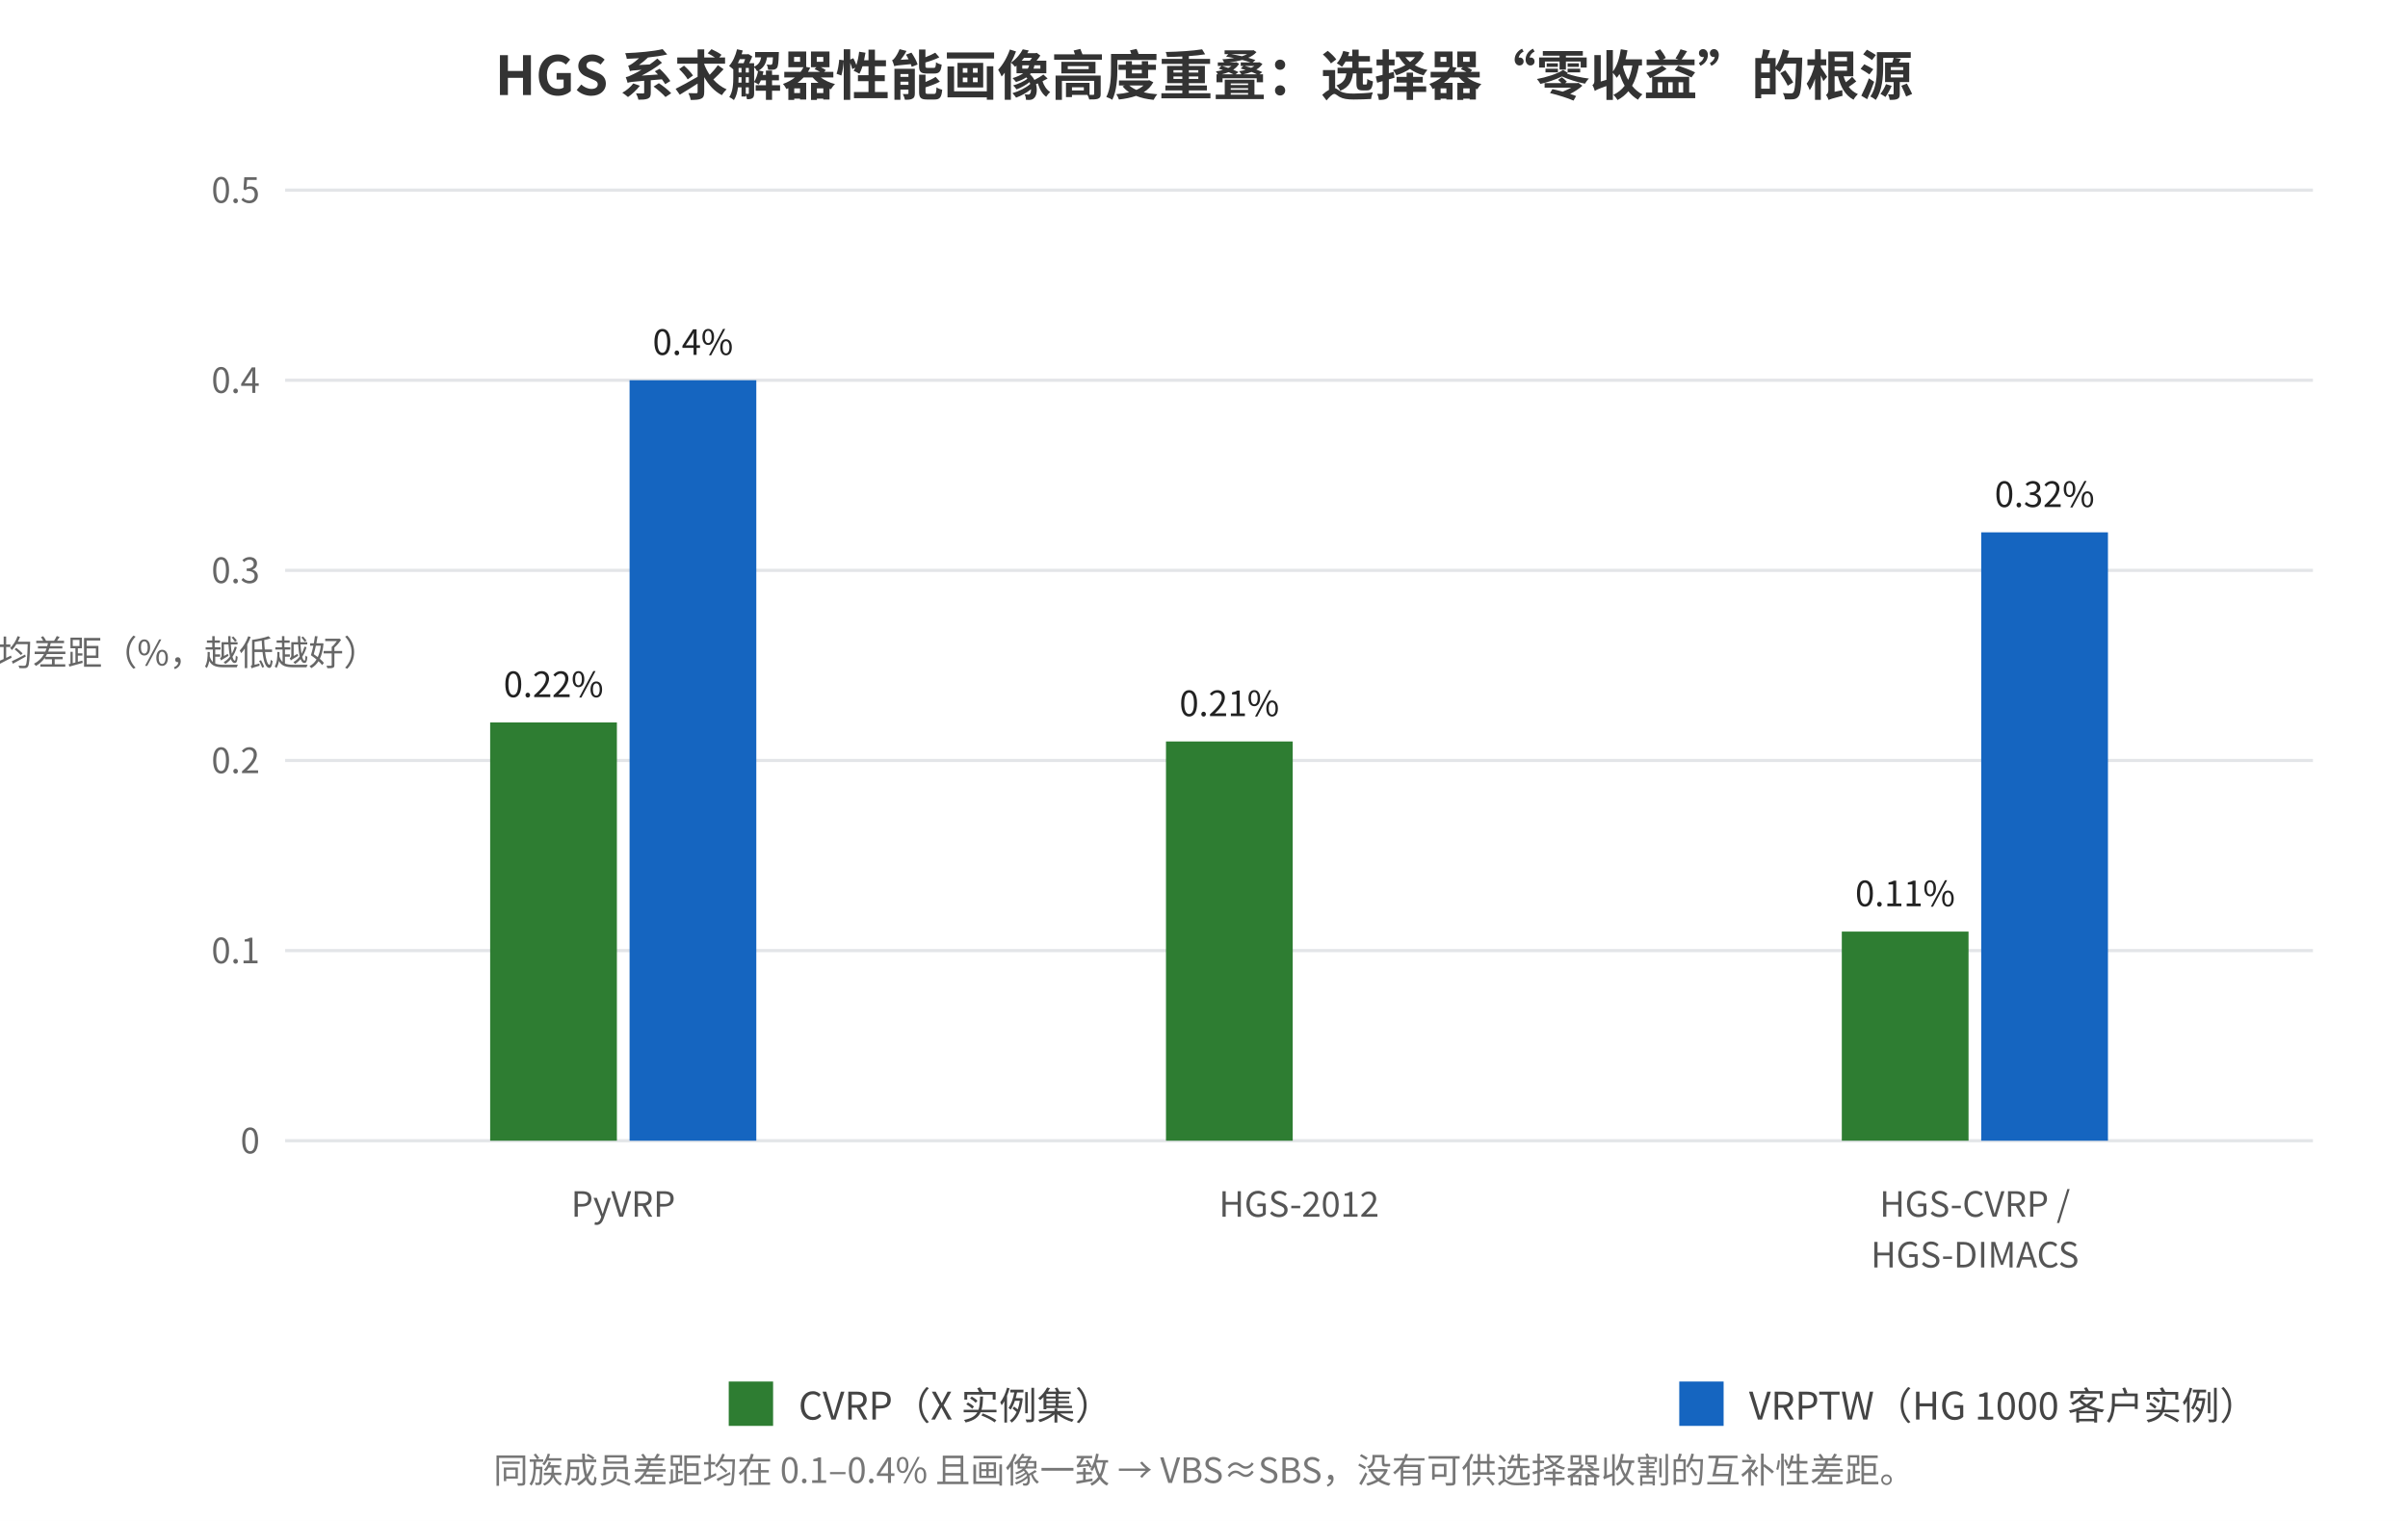
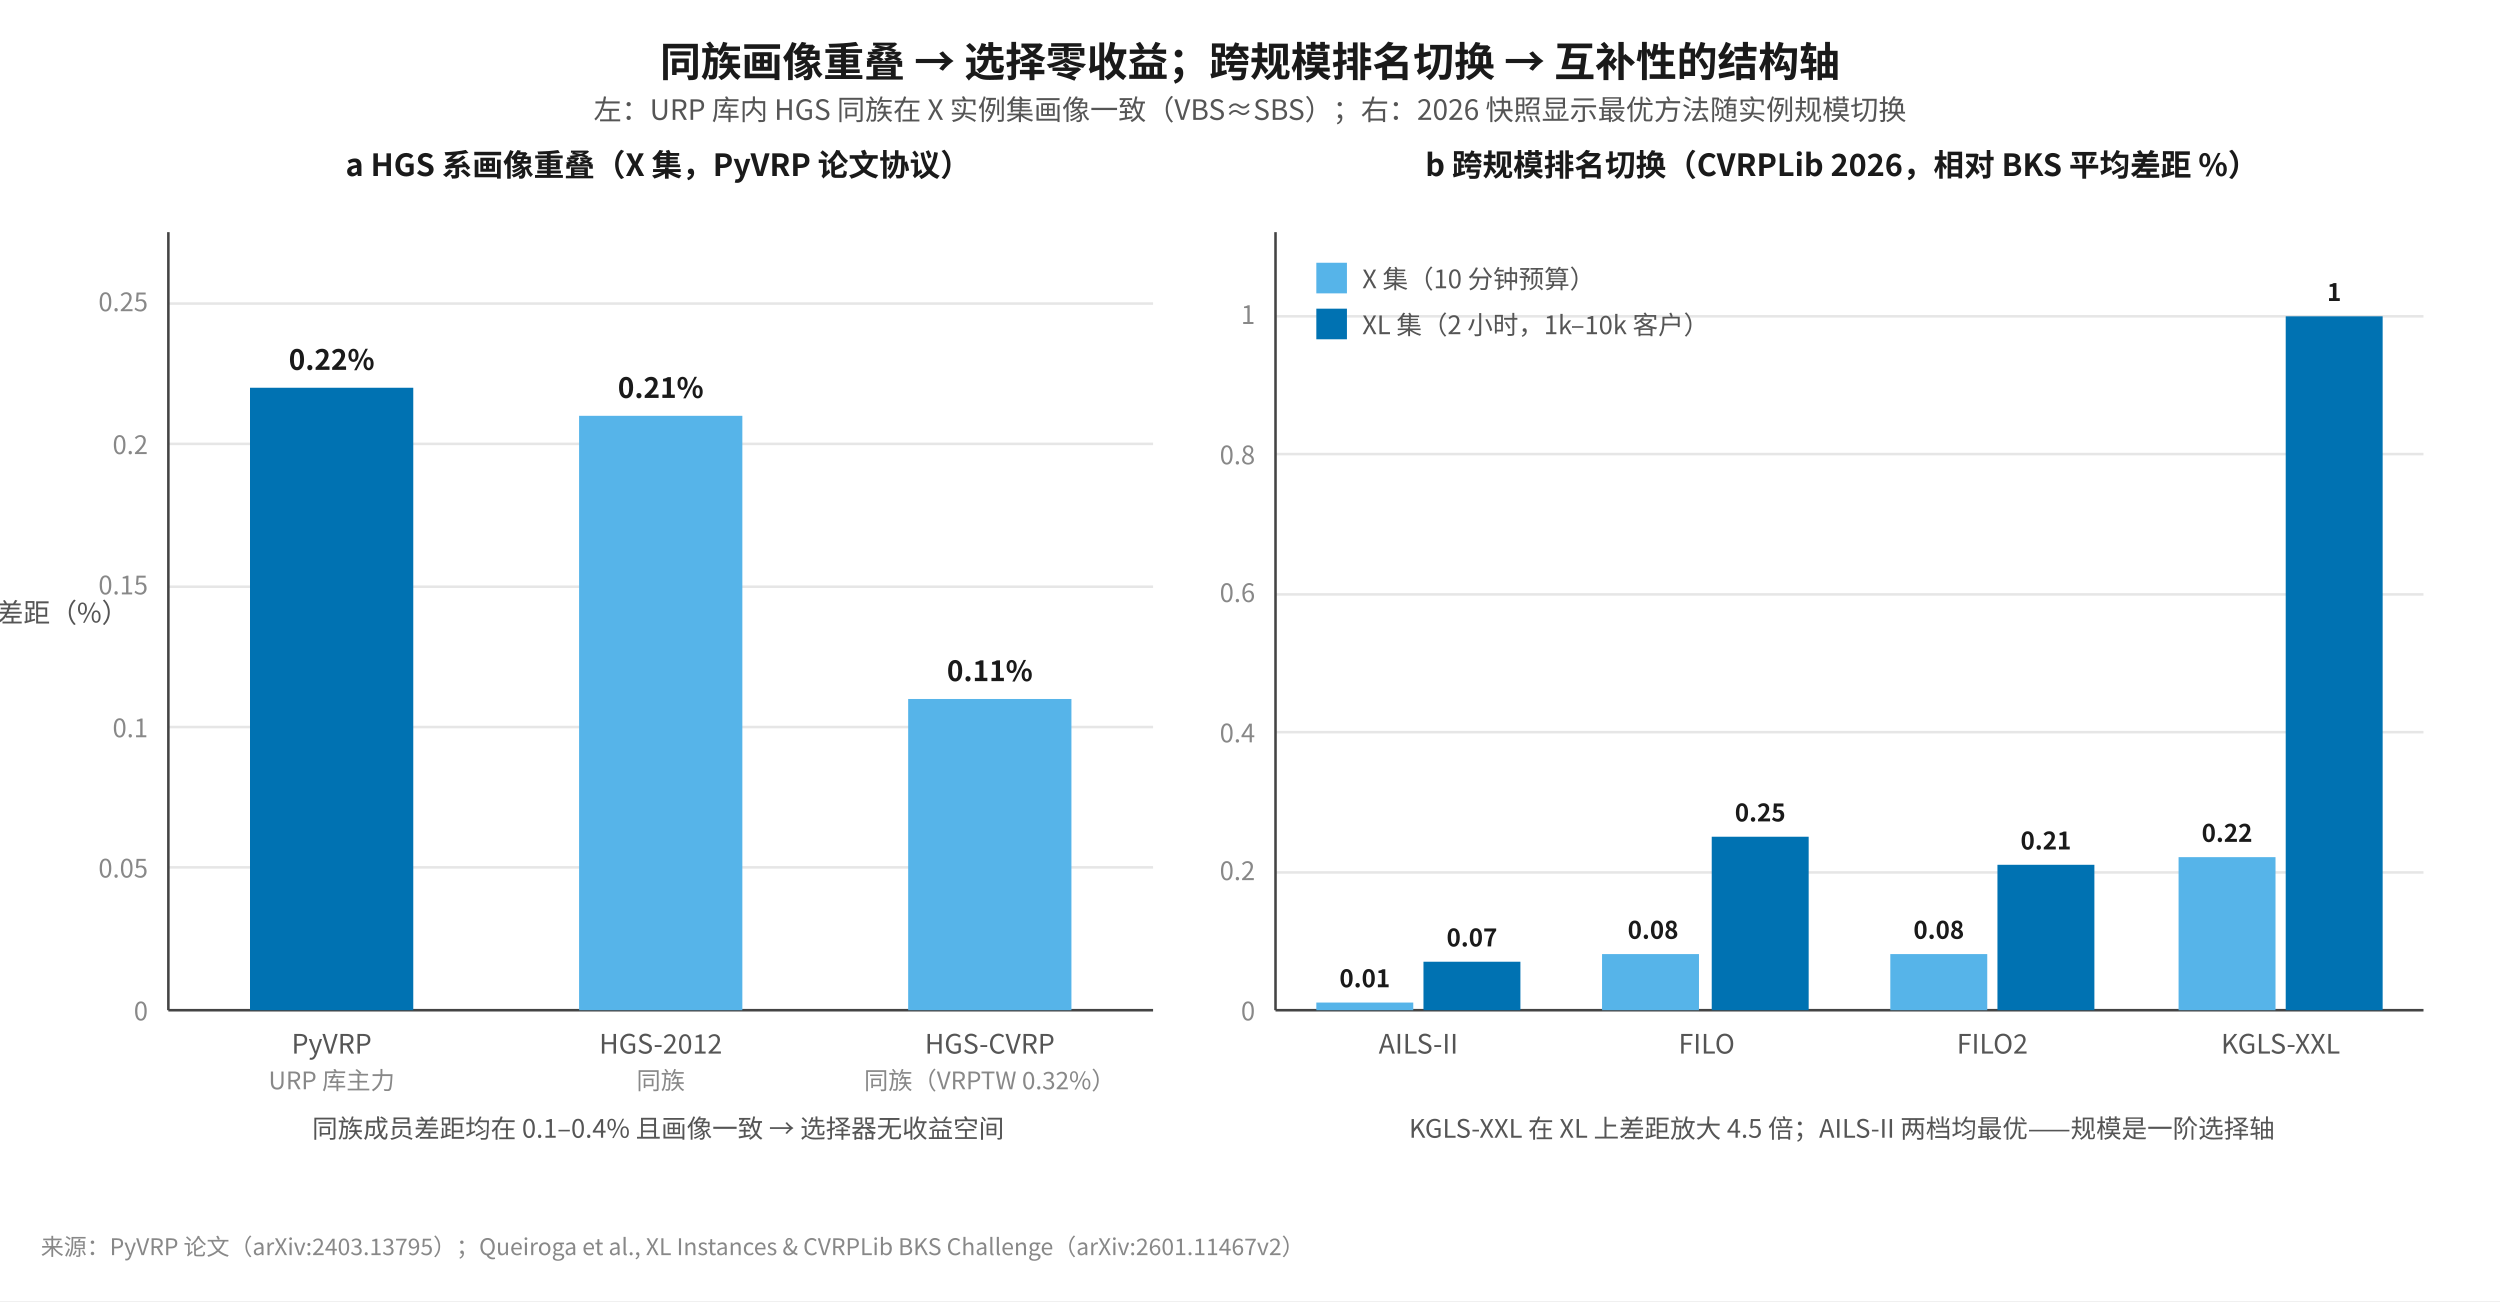
- <svg xmlns="http://www.w3.org/2000/svg" width="760" height="480" viewBox="0 0 760 480">
-   <rect width="760" height="480" fill="#fff" />
-   <text x="380.0" y="30" text-anchor="middle" font-size="17" font-weight="bold" fill="#333" font-family="Noto Sans CJK SC,sans-serif">HGS 系求解器性能画像高度重叠：选择器“零收益”的根源</text>
-   <line x1="90" y1="360.0" x2="730" y2="360.0" stroke="#e3e5e8" />
-   <text x="82.0" y="364.0" text-anchor="end" font-size="11" fill="#666" font-family="Noto Sans CJK SC,sans-serif">0</text>
-   <line x1="90" y1="300.0" x2="730" y2="300.0" stroke="#e3e5e8" />
-   <text x="82.0" y="304.0" text-anchor="end" font-size="11" fill="#666" font-family="Noto Sans CJK SC,sans-serif">0.1</text>
-   <line x1="90" y1="240.0" x2="730" y2="240.0" stroke="#e3e5e8" />
-   <text x="82.0" y="244.0" text-anchor="end" font-size="11" fill="#666" font-family="Noto Sans CJK SC,sans-serif">0.2</text>
-   <line x1="90" y1="180.0" x2="730" y2="180.0" stroke="#e3e5e8" />
-   <text x="82.0" y="184.0" text-anchor="end" font-size="11" fill="#666" font-family="Noto Sans CJK SC,sans-serif">0.3</text>
-   <line x1="90" y1="120.0" x2="730" y2="120.0" stroke="#e3e5e8" />
-   <text x="82.0" y="124.0" text-anchor="end" font-size="11" fill="#666" font-family="Noto Sans CJK SC,sans-serif">0.4</text>
-   <line x1="90" y1="60.0" x2="730" y2="60.0" stroke="#e3e5e8" />
-   <text x="82.0" y="64.0" text-anchor="end" font-size="11" fill="#666" font-family="Noto Sans CJK SC,sans-serif">0.5</text>
-   <text x="30.0" y="210.0" text-anchor="middle" font-size="11" fill="#666" font-family="Noto Sans CJK SC,sans-serif">相对 BKS 平均差距（%，越低越好）</text>
-   <rect x="154.7" y="228.0" width="40" height="132.0" fill="#2E7D32" />
-   <text x="174.7" y="220.0" text-anchor="middle" font-size="11" fill="#222" font-family="Noto Sans CJK SC,sans-serif">0.22%</text>
-   <rect x="198.7" y="120.0" width="40" height="240.0" fill="#1565C0" />
-   <text x="218.7" y="112.0" text-anchor="middle" font-size="11" fill="#222" font-family="Noto Sans CJK SC,sans-serif">0.4%</text>
-   <text x="196.7" y="384.0" text-anchor="middle" font-size="11" fill="#555" font-family="Noto Sans CJK SC,sans-serif">PyVRP</text>
-   <rect x="368.0" y="234.0" width="40" height="126.0" fill="#2E7D32" />
-   <text x="388.0" y="226.0" text-anchor="middle" font-size="11" fill="#222" font-family="Noto Sans CJK SC,sans-serif">0.21%</text>
-   <text x="410.0" y="384.0" text-anchor="middle" font-size="11" fill="#555" font-family="Noto Sans CJK SC,sans-serif">HGS-2012</text>
-   <rect x="581.3" y="294.0" width="40" height="66.0" fill="#2E7D32" />
-   <text x="601.3" y="286.0" text-anchor="middle" font-size="11" fill="#222" font-family="Noto Sans CJK SC,sans-serif">0.11%</text>
-   <rect x="625.3" y="168.0" width="40" height="192.0" fill="#1565C0" />
-   <text x="645.3" y="160.0" text-anchor="middle" font-size="11" fill="#222" font-family="Noto Sans CJK SC,sans-serif">0.32%</text>
-   <text x="623.3" y="384.0" text-anchor="middle" font-size="11" fill="#555" font-family="Noto Sans CJK SC,sans-serif">HGS-CVRP /</text>
-   <text x="623.3" y="400.0" text-anchor="middle" font-size="11" fill="#555" font-family="Noto Sans CJK SC,sans-serif">HGS-DIMACS</text>
-   <rect x="230.0" y="436" width="14" height="14" fill="#2E7D32" />
-   <text x="252.0" y="448.0" text-anchor="start" font-size="12" fill="#444" font-family="Noto Sans CJK SC,sans-serif">CVRP（X 实例集）</text>
-   <rect x="530.0" y="436" width="14" height="14" fill="#1565C0" />
-   <text x="552.0" y="448.0" text-anchor="start" font-size="12" fill="#444" font-family="Noto Sans CJK SC,sans-serif">VRPTW（HG 1000 客户实例）</text>
-   <text x="380.0" y="468.0" text-anchor="middle" font-size="11" fill="#777" font-family="Noto Sans CJK SC,sans-serif">同族成员差距均在 0.1–0.4% 且画像一致 → VBS≈SBS，没有可供选择器收割的互补性差距。</text>
+ <svg xmlns="http://www.w3.org/2000/svg" width="980" height="510" viewBox="0 0 980 510">
+   <rect width="980" height="510" fill="#fff" />
+   <text x="490" y="30" text-anchor="middle" font-size="16" fill="#1a1a1a" font-weight="700" font-family="Noto Sans CJK SC,Noto Sans,Helvetica,Arial,sans-serif">同族画像重叠 → 选择零收益；跨规模排名切换 → 互补性的结构轴</text>
+   <text x="490" y="47" text-anchor="middle" font-size="11" fill="#555555" font-family="Noto Sans CJK SC,Noto Sans,Helvetica,Arial,sans-serif">左：URP 库内 HGS 同族在 X 实例集画像一致（VBS≈SBS）；右：2026 快照显示最优方法随实例规模切换</text>
+   <text x="258" y="69" text-anchor="middle" font-size="12" fill="#1a1a1a" font-weight="700" font-family="Noto Sans CJK SC,Noto Sans,Helvetica,Arial,sans-serif">a   HGS 系画像重叠（X 集，PyVRP 论文协议）</text>
+   <line x1="66" y1="396" x2="452" y2="396" stroke="#E6E6E6" stroke-width="1" />
+   <text x="58" y="400" text-anchor="end" font-size="10" fill="#888888" font-family="Noto Sans CJK SC,Noto Sans,Helvetica,Arial,sans-serif">0</text>
+   <line x1="66" y1="340" x2="452" y2="340" stroke="#E6E6E6" stroke-width="1" />
+   <text x="58" y="344" text-anchor="end" font-size="10" fill="#888888" font-family="Noto Sans CJK SC,Noto Sans,Helvetica,Arial,sans-serif">0.05</text>
+   <line x1="66" y1="285" x2="452" y2="285" stroke="#E6E6E6" stroke-width="1" />
+   <text x="58" y="289" text-anchor="end" font-size="10" fill="#888888" font-family="Noto Sans CJK SC,Noto Sans,Helvetica,Arial,sans-serif">0.1</text>
+   <line x1="66" y1="230" x2="452" y2="230" stroke="#E6E6E6" stroke-width="1" />
+   <text x="58" y="233" text-anchor="end" font-size="10" fill="#888888" font-family="Noto Sans CJK SC,Noto Sans,Helvetica,Arial,sans-serif">0.15</text>
+   <line x1="66" y1="174" x2="452" y2="174" stroke="#E6E6E6" stroke-width="1" />
+   <text x="58" y="178" text-anchor="end" font-size="10" fill="#888888" font-family="Noto Sans CJK SC,Noto Sans,Helvetica,Arial,sans-serif">0.2</text>
+   <line x1="66" y1="119" x2="452" y2="119" stroke="#E6E6E6" stroke-width="1" />
+   <text x="58" y="122" text-anchor="end" font-size="10" fill="#888888" font-family="Noto Sans CJK SC,Noto Sans,Helvetica,Arial,sans-serif">0.25</text>
+   <text x="14" y="244" text-anchor="middle" font-size="10.5" fill="#555555" font-family="Noto Sans CJK SC,Noto Sans,Helvetica,Arial,sans-serif">平均差距（%）</text>
+   <line x1="66" y1="396" x2="66" y2="91" stroke="#444444" stroke-width="1" />
+   <line x1="66" y1="396" x2="452" y2="396" stroke="#444444" stroke-width="1" />
+   <rect x="98" y="152" width="64" height="244" fill="#0072B2" />
+   <text x="130" y="145" text-anchor="middle" font-size="11" fill="#1a1a1a" font-weight="700" font-family="Noto Sans CJK SC,Noto Sans,Helvetica,Arial,sans-serif">0.22%</text>
+   <text x="130" y="413" text-anchor="middle" font-size="10.5" fill="#555555" font-family="Noto Sans CJK SC,Noto Sans,Helvetica,Arial,sans-serif">PyVRP</text>
+   <text x="130" y="427" text-anchor="middle" font-size="9.5" fill="#888888" font-family="Noto Sans CJK SC,Noto Sans,Helvetica,Arial,sans-serif">URP 库主力</text>
+   <rect x="227" y="163" width="64" height="233" fill="#56B4E9" />
+   <text x="259" y="156" text-anchor="middle" font-size="11" fill="#1a1a1a" font-weight="700" font-family="Noto Sans CJK SC,Noto Sans,Helvetica,Arial,sans-serif">0.21%</text>
+   <text x="259" y="413" text-anchor="middle" font-size="10.5" fill="#555555" font-family="Noto Sans CJK SC,Noto Sans,Helvetica,Arial,sans-serif">HGS-2012</text>
+   <text x="259" y="427" text-anchor="middle" font-size="9.5" fill="#888888" font-family="Noto Sans CJK SC,Noto Sans,Helvetica,Arial,sans-serif">同族</text>
+   <rect x="356" y="274" width="64" height="122" fill="#56B4E9" />
+   <text x="388" y="267" text-anchor="middle" font-size="11" fill="#1a1a1a" font-weight="700" font-family="Noto Sans CJK SC,Noto Sans,Helvetica,Arial,sans-serif">0.11%</text>
+   <text x="388" y="413" text-anchor="middle" font-size="10.5" fill="#555555" font-family="Noto Sans CJK SC,Noto Sans,Helvetica,Arial,sans-serif">HGS-CVRP</text>
+   <text x="388" y="427" text-anchor="middle" font-size="9.5" fill="#888888" font-family="Noto Sans CJK SC,Noto Sans,Helvetica,Arial,sans-serif">同族（VRPTW 0.32%）</text>
+   <text x="258" y="446" text-anchor="middle" font-size="10" fill="#555555" font-family="Noto Sans CJK SC,Noto Sans,Helvetica,Arial,sans-serif">同族成员差距均在 0.1–0.4% 且画像一致 → 选择器无收益空间</text>
+   <text x="722" y="69" text-anchor="middle" font-size="12" fill="#1a1a1a" font-weight="700" font-family="Noto Sans CJK SC,Noto Sans,Helvetica,Arial,sans-serif">b   跨规模排名切换（CVRPLib 2026，相对 BKS 平均差距 %）</text>
+   <line x1="500" y1="396" x2="950" y2="396" stroke="#E6E6E6" stroke-width="1" />
+   <text x="492" y="400" text-anchor="end" font-size="10" fill="#888888" font-family="Noto Sans CJK SC,Noto Sans,Helvetica,Arial,sans-serif">0</text>
+   <line x1="500" y1="342" x2="950" y2="342" stroke="#E6E6E6" stroke-width="1" />
+   <text x="492" y="345" text-anchor="end" font-size="10" fill="#888888" font-family="Noto Sans CJK SC,Noto Sans,Helvetica,Arial,sans-serif">0.2</text>
+   <line x1="500" y1="287" x2="950" y2="287" stroke="#E6E6E6" stroke-width="1" />
+   <text x="492" y="291" text-anchor="end" font-size="10" fill="#888888" font-family="Noto Sans CJK SC,Noto Sans,Helvetica,Arial,sans-serif">0.4</text>
+   <line x1="500" y1="233" x2="950" y2="233" stroke="#E6E6E6" stroke-width="1" />
+   <text x="492" y="236" text-anchor="end" font-size="10" fill="#888888" font-family="Noto Sans CJK SC,Noto Sans,Helvetica,Arial,sans-serif">0.6</text>
+   <line x1="500" y1="178" x2="950" y2="178" stroke="#E6E6E6" stroke-width="1" />
+   <text x="492" y="182" text-anchor="end" font-size="10" fill="#888888" font-family="Noto Sans CJK SC,Noto Sans,Helvetica,Arial,sans-serif">0.8</text>
+   <line x1="500" y1="124" x2="950" y2="124" stroke="#E6E6E6" stroke-width="1" />
+   <text x="492" y="127" text-anchor="end" font-size="10" fill="#888888" font-family="Noto Sans CJK SC,Noto Sans,Helvetica,Arial,sans-serif">1</text>
+   <line x1="500" y1="396" x2="500" y2="91" stroke="#444444" stroke-width="1" />
+   <line x1="500" y1="396" x2="950" y2="396" stroke="#444444" stroke-width="1" />
+   <rect x="516" y="393" width="38" height="3" fill="#56B4E9" />
+   <rect x="558" y="377" width="38" height="19" fill="#0072B2" />
+   <text x="535" y="387" text-anchor="middle" font-size="9.5" fill="#1a1a1a" font-weight="700" font-family="Noto Sans CJK SC,Noto Sans,Helvetica,Arial,sans-serif">0.01</text>
+   <text x="577" y="371" text-anchor="middle" font-size="9.5" fill="#1a1a1a" font-weight="700" font-family="Noto Sans CJK SC,Noto Sans,Helvetica,Arial,sans-serif">0.07</text>
+   <text x="556" y="413" text-anchor="middle" font-size="10.5" fill="#555555" font-family="Noto Sans CJK SC,Noto Sans,Helvetica,Arial,sans-serif">AILS-II</text>
+   <rect x="628" y="374" width="38" height="22" fill="#56B4E9" />
+   <rect x="671" y="328" width="38" height="68" fill="#0072B2" />
+   <text x="648" y="368" text-anchor="middle" font-size="9.5" fill="#1a1a1a" font-weight="700" font-family="Noto Sans CJK SC,Noto Sans,Helvetica,Arial,sans-serif">0.08</text>
+   <text x="690" y="322" text-anchor="middle" font-size="9.5" fill="#1a1a1a" font-weight="700" font-family="Noto Sans CJK SC,Noto Sans,Helvetica,Arial,sans-serif">0.25</text>
+   <text x="669" y="413" text-anchor="middle" font-size="10.5" fill="#555555" font-family="Noto Sans CJK SC,Noto Sans,Helvetica,Arial,sans-serif">FILO</text>
+   <rect x="741" y="374" width="38" height="22" fill="#56B4E9" />
+   <rect x="783" y="339" width="38" height="57" fill="#0072B2" />
+   <text x="760" y="368" text-anchor="middle" font-size="9.5" fill="#1a1a1a" font-weight="700" font-family="Noto Sans CJK SC,Noto Sans,Helvetica,Arial,sans-serif">0.08</text>
+   <text x="802" y="333" text-anchor="middle" font-size="9.5" fill="#1a1a1a" font-weight="700" font-family="Noto Sans CJK SC,Noto Sans,Helvetica,Arial,sans-serif">0.21</text>
+   <text x="781" y="413" text-anchor="middle" font-size="10.5" fill="#555555" font-family="Noto Sans CJK SC,Noto Sans,Helvetica,Arial,sans-serif">FILO2</text>
+   <rect x="854" y="336" width="38" height="60" fill="#56B4E9" />
+   <rect x="896" y="124" width="38" height="272" fill="#0072B2" />
+   <text x="873" y="330" text-anchor="middle" font-size="9.5" fill="#1a1a1a" font-weight="700" font-family="Noto Sans CJK SC,Noto Sans,Helvetica,Arial,sans-serif">0.22</text>
+   <text x="915" y="118" text-anchor="middle" font-size="9.5" fill="#1a1a1a" font-weight="700" font-family="Noto Sans CJK SC,Noto Sans,Helvetica,Arial,sans-serif">1</text>
+   <text x="894" y="413" text-anchor="middle" font-size="10.5" fill="#555555" font-family="Noto Sans CJK SC,Noto Sans,Helvetica,Arial,sans-serif">KGLS-XXL</text>
+   <rect x="516" y="103" width="12" height="12" fill="#56B4E9" />
+   <text x="534" y="113" text-anchor="start" font-size="10" fill="#555555" font-family="Noto Sans CJK SC,Noto Sans,Helvetica,Arial,sans-serif">X 集（10 分钟预算）</text>
+   <rect x="516" y="121" width="12" height="12" fill="#0072B2" />
+   <text x="534" y="131" text-anchor="start" font-size="10" fill="#555555" font-family="Noto Sans CJK SC,Noto Sans,Helvetica,Arial,sans-serif">XL 集（2 小时，1k–10k 客户）</text>
+   <text x="722" y="446" text-anchor="middle" font-size="10" fill="#555555" font-family="Noto Sans CJK SC,Noto Sans,Helvetica,Arial,sans-serif">KGLS-XXL 在 XL 上差距放大 4.5 倍；AILS-II 两档均最优——规模是一阶选择轴</text>
+   <text x="16" y="492" text-anchor="start" font-size="9" fill="#888888" font-family="Noto Sans CJK SC,Noto Sans,Helvetica,Arial,sans-serif">来源：PyVRP 论文（arXiv:2403.13795）；Queiroga et al., XL Instances &amp; CVRPLib BKS Challenge（arXiv:2601.11467v2）</text>
</svg>
